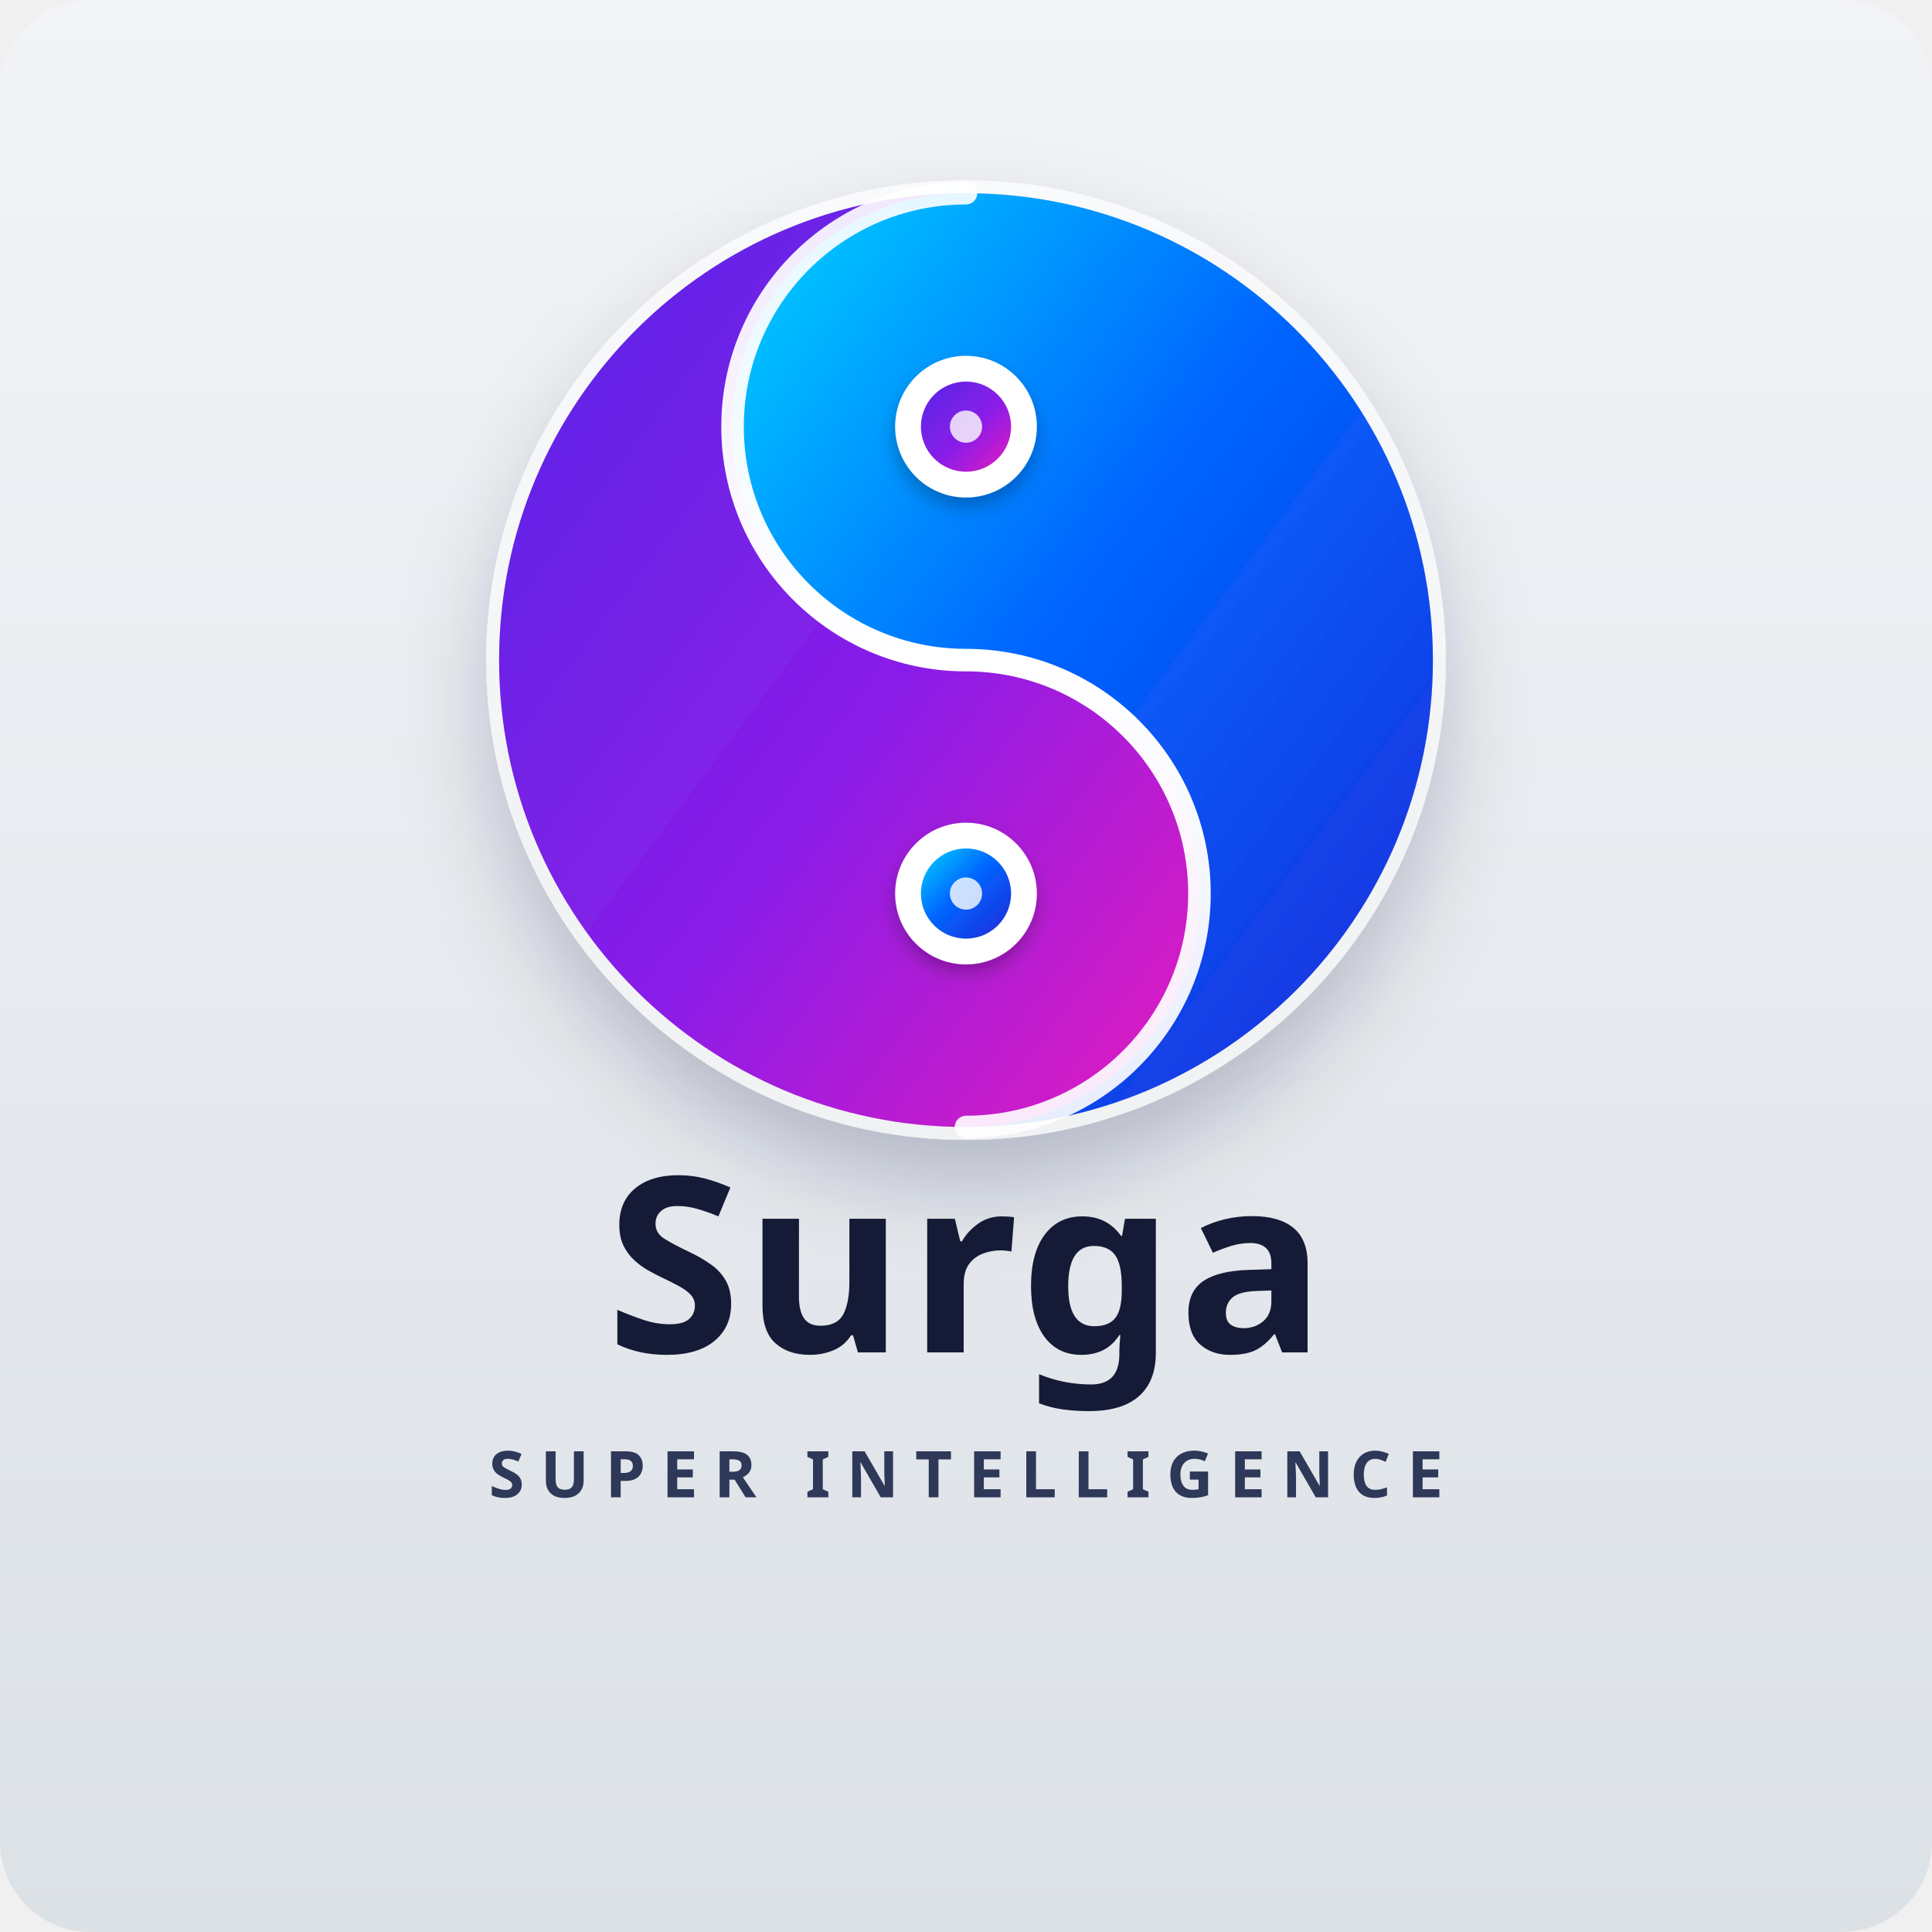
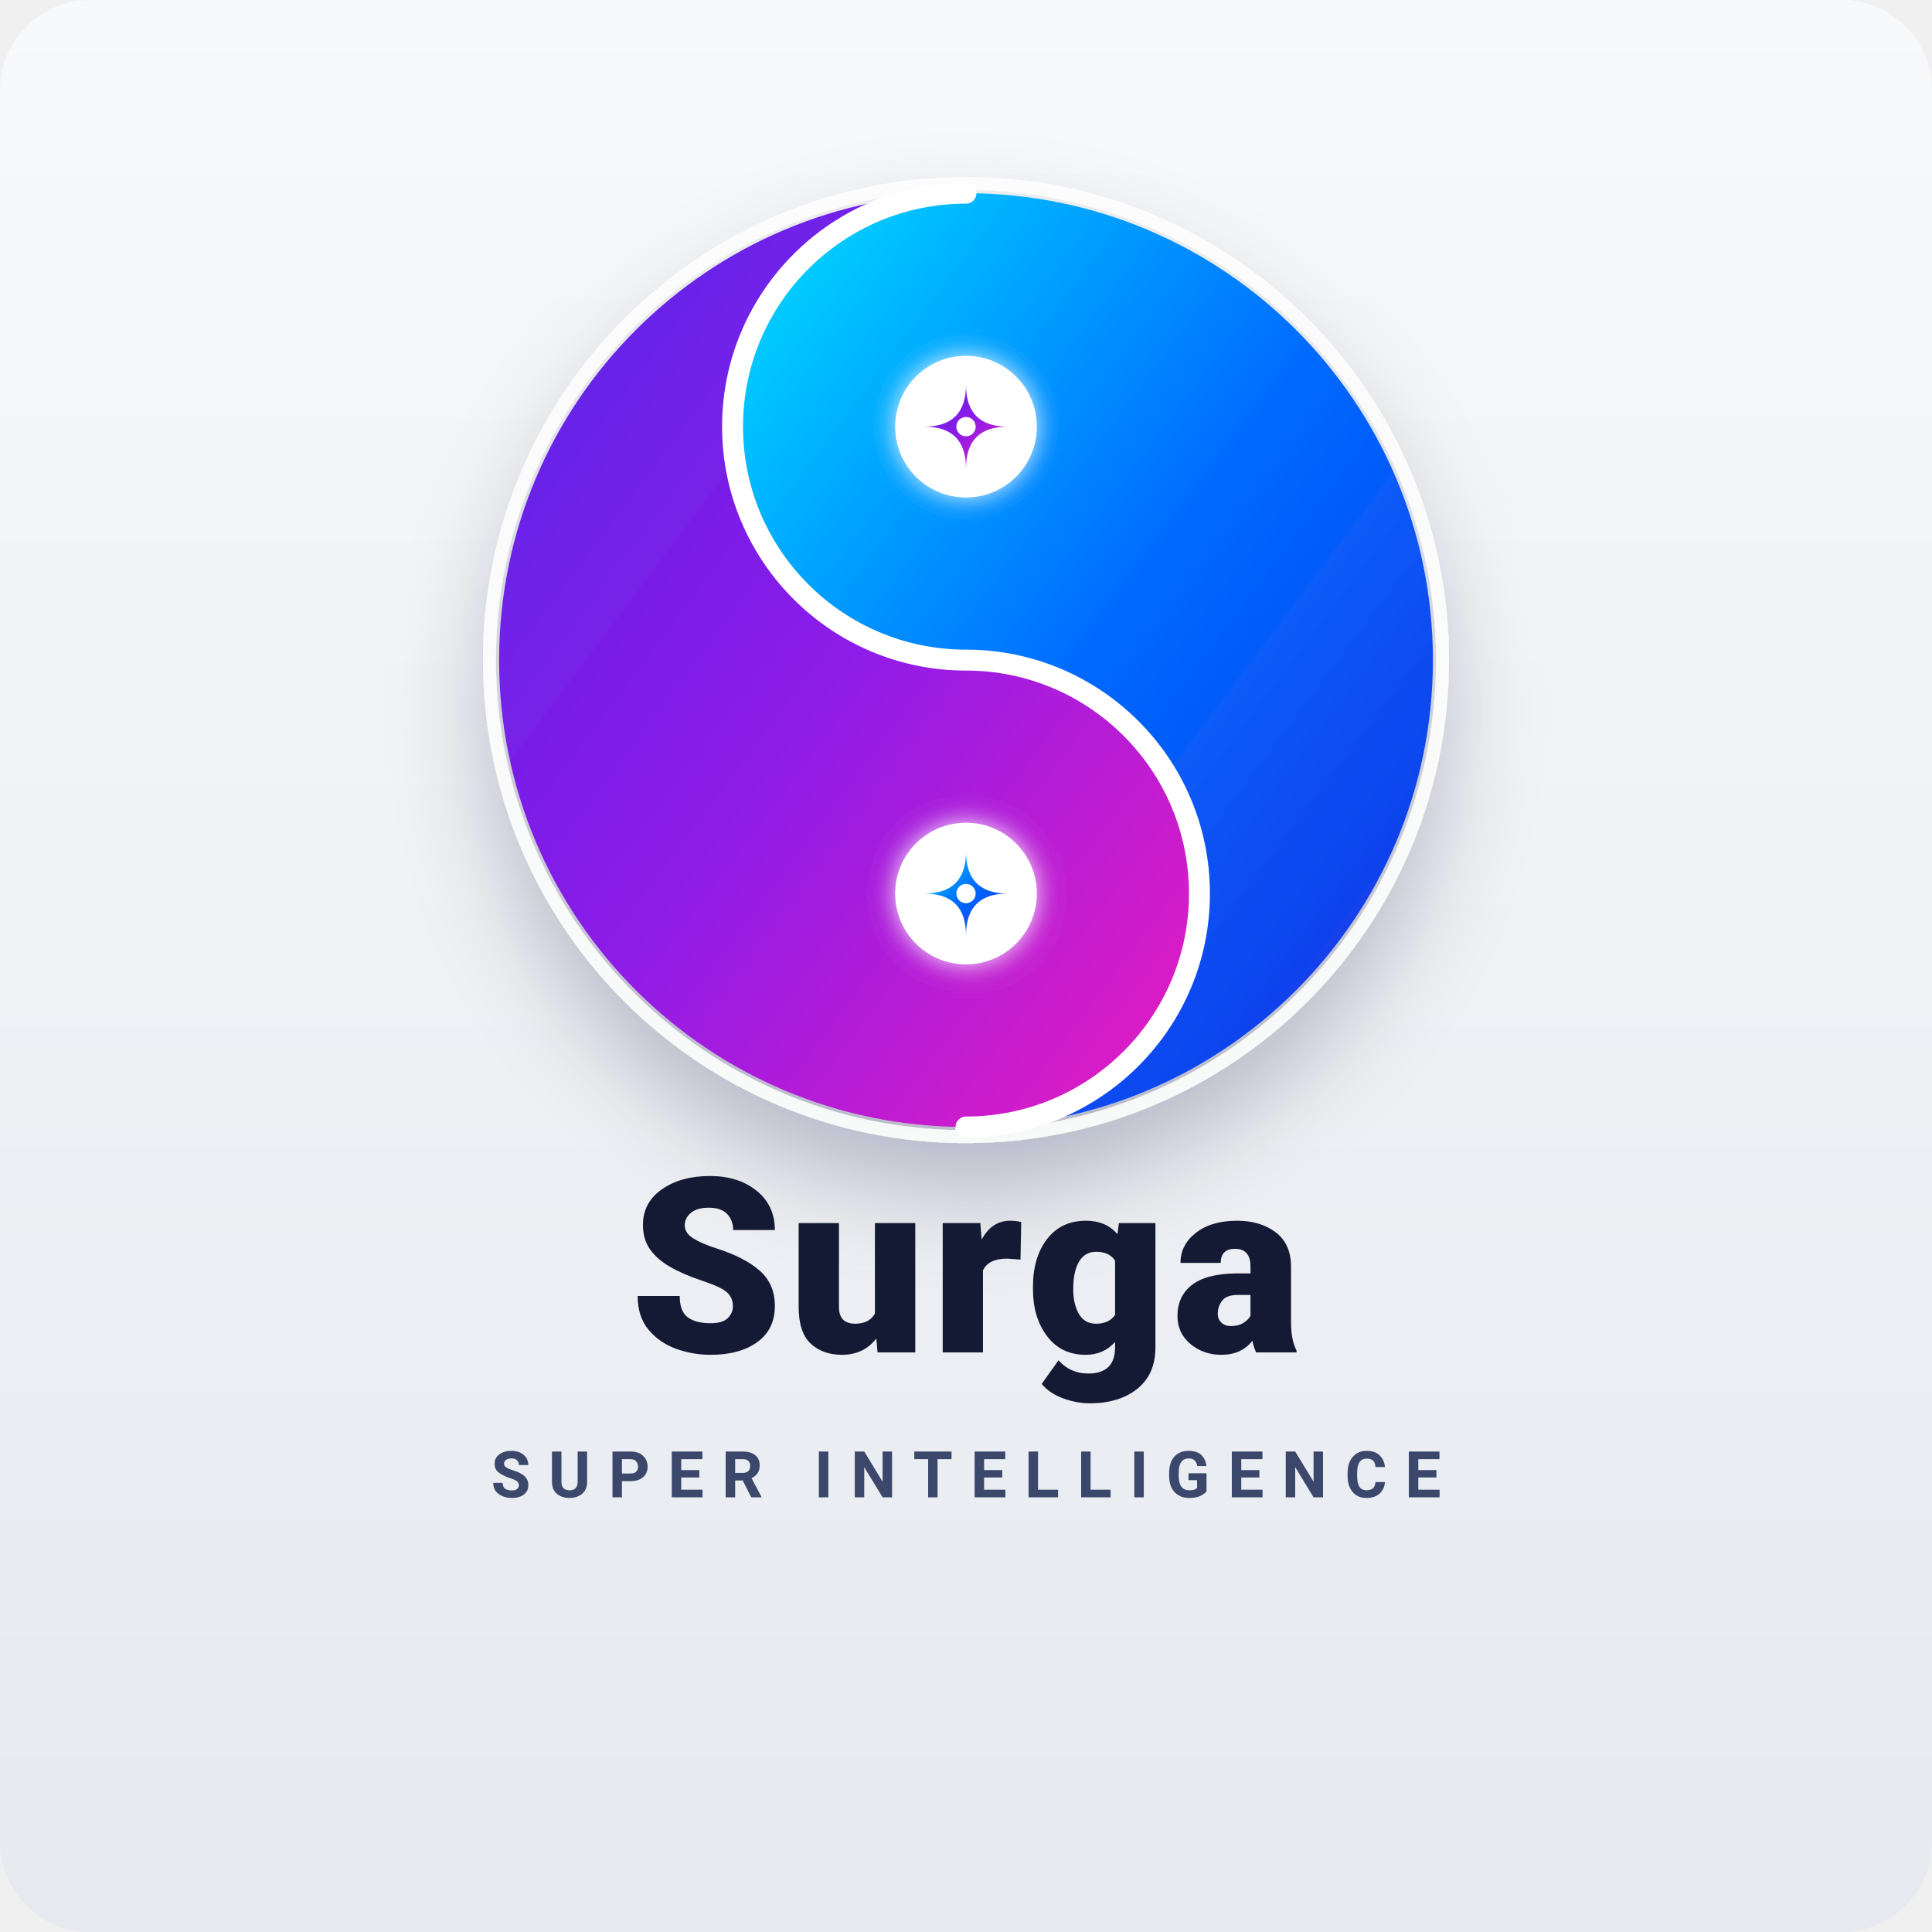
<svg xmlns="http://www.w3.org/2000/svg" viewBox="0 0 600 600" width="100%" height="100%">
  <defs>
-     <linearGradient id="bg-grad" x1="0%" y1="0%" x2="0%" y2="100%">
-       <stop offset="0%" stop-color="#f2f4f7" />
-       <stop offset="100%" stop-color="#dce1e6" />
+     <linearGradient id="k2-bg" x1="0%" y1="0%" x2="0%" y2="100%">
+       <stop offset="0%" stop-color="#f8f9fb" />
+       <stop offset="100%" stop-color="#e6e9ef" />
    </linearGradient>
-     <linearGradient id="blue-grad" x1="0%" y1="0%" x2="100%" y2="100%">
-       <stop offset="0%" stop-color="#00d5ff" />
-       <stop offset="45%" stop-color="#0066ff" />
-       <stop offset="100%" stop-color="#1f28d8" />
+     <linearGradient id="k2-blue" x1="0%" y1="0%" x2="100%" y2="100%">
+       <stop offset="0%" stop-color="#00e1ff" />
+       <stop offset="50%" stop-color="#006aff" />
+       <stop offset="100%" stop-color="#1b2ce2" />
    </linearGradient>
-     <linearGradient id="purple-grad" x1="0%" y1="0%" x2="100%" y2="100%">
-       <stop offset="0%" stop-color="#5522e6" />
-       <stop offset="55%" stop-color="#8a1fe8" />
-       <stop offset="100%" stop-color="#e61dbd" />
+     <linearGradient id="k2-purple" x1="0%" y1="0%" x2="100%" y2="100%">
+       <stop offset="0%" stop-color="#5522e8" />
+       <stop offset="50%" stop-color="#8e1ee8" />
+       <stop offset="100%" stop-color="#ea1fbe" />
    </linearGradient>
-     <linearGradient id="seam-glow" x1="0%" y1="0%" x2="0%" y2="100%">
-       <stop offset="0%" stop-color="#ffffff" stop-opacity="0.9" />
-       <stop offset="50%" stop-color="#ffffff" stop-opacity="1" />
-       <stop offset="100%" stop-color="#ffffff" stop-opacity="0.9" />
-     </linearGradient>
-     <filter id="emblem-shadow" x="-30%" y="-30%" width="160%" height="160%">
-       <feDropShadow dx="0" dy="14" stdDeviation="14" flood-color="#0c1738" flood-opacity="0.22" />
+     <filter id="k2-shadow" x="-30%" y="-30%" width="160%" height="160%">
+       <feDropShadow dx="0" dy="16" stdDeviation="15" flood-color="#0c1236" flood-opacity="0.24" />
    </filter>
-     <filter id="core-shadow" x="-30%" y="-30%" width="160%" height="160%">
-       <feDropShadow dx="0" dy="3" stdDeviation="3" flood-color="#000000" flood-opacity="0.25" />
+     <filter id="glow-spark" x="-50%" y="-50%" width="200%" height="200%">
+       <feDropShadow dx="0" dy="0" stdDeviation="4" flood-color="#ffffff" flood-opacity="0.9" />
    </filter>
  </defs>
-   <rect width="600" height="600" fill="url(#bg-grad)" rx="28" />
-   <g transform="translate(300, 205)" filter="url(#emblem-shadow)">
-     <circle cx="0" cy="0" r="147" fill="none" stroke="#ffffff" stroke-width="4" opacity="0.65" />
-     <path d="M 0 -145               A 145 145 0 0 1 0 145               A 72.5 72.5 0 0 0 0 0               A 72.5 72.5 0 0 1 0 -145               Z" fill="url(#blue-grad)" />
-     <path d="M 0 145               A 145 145 0 0 1 0 -145               A 72.5 72.5 0 0 0 0 0               A 72.5 72.5 0 0 1 0 145               Z" fill="url(#purple-grad)" />
-     <path d="M 0 -145               A 72.5 72.5 0 0 0 0 0               A 72.5 72.5 0 0 1 0 145" fill="none" stroke="url(#seam-glow)" stroke-width="7" stroke-linecap="round" />
-     <g transform="translate(0, -72.5)" filter="url(#core-shadow)">
+   <rect width="600" height="600" fill="url(#k2-bg)" rx="28" />
+   <g transform="translate(300, 205)" filter="url(#k2-shadow)">
+     <circle cx="0" cy="0" r="148" fill="none" stroke="#ffffff" stroke-width="4" opacity="0.8" />
+     <path d="M 0 -145               A 145 145 0 0 1 0 145               A 72.5 72.5 0 0 0 0 0               A 72.5 72.5 0 0 1 0 -145 Z" fill="url(#k2-blue)" />
+     <path d="M 0 145               A 145 145 0 0 1 0 -145               A 72.5 72.5 0 0 0 0 0               A 72.5 72.5 0 0 1 0 145 Z" fill="url(#k2-purple)" />
+     <path d="M 0 -145               A 72.5 72.5 0 0 0 0 0               A 72.5 72.5 0 0 1 0 145" fill="none" stroke="#ffffff" stroke-width="6.5" stroke-linecap="round" />
+     <g transform="translate(0, -72.5)" filter="url(#glow-spark)">
      <circle cx="0" cy="0" r="22" fill="#ffffff" />
-       <circle cx="0" cy="0" r="14" fill="url(#purple-grad)" />
-       <circle cx="0" cy="0" r="5" fill="#ffffff" opacity="0.8" />
+       <path d="M 0 -13 Q 0 0 13 0 Q 0 0 0 13 Q 0 0 -13 0 Q 0 0 0 -13 Z" fill="url(#k2-purple)" />
+       <circle cx="0" cy="0" r="3" fill="#ffffff" />
    </g>
-     <g transform="translate(0, 72.5)" filter="url(#core-shadow)">
+     <g transform="translate(0, 72.5)" filter="url(#glow-spark)">
      <circle cx="0" cy="0" r="22" fill="#ffffff" />
-       <circle cx="0" cy="0" r="14" fill="url(#blue-grad)" />
-       <circle cx="0" cy="0" r="5" fill="#ffffff" opacity="0.8" />
+       <path d="M 0 -13 Q 0 0 13 0 Q 0 0 0 13 Q 0 0 -13 0 Q 0 0 0 -13 Z" fill="url(#k2-blue)" />
+       <circle cx="0" cy="0" r="3" fill="#ffffff" />
    </g>
  </g>
  <g text-anchor="middle">
-     <text x="300" y="420" font-family="'Nunito', 'Segoe UI', system-ui, sans-serif" font-size="76" font-weight="800" fill="#151b36" letter-spacing="1">
+     <text x="300" y="420" font-family="'Segoe UI', Roboto, sans-serif" font-size="76" font-weight="800" fill="#141a33" letter-spacing="1.5">
      Surga
    </text>
-     <text x="300" y="465" font-family="'Segoe UI', system-ui, sans-serif" font-size="20" font-weight="700" fill="#2e3859" letter-spacing="5">
+     <text x="300" y="465" font-family="'Segoe UI', Roboto, sans-serif" font-size="20" font-weight="700" fill="#3b486b" letter-spacing="5.5">
      SUPER INTELLIGENCE
    </text>
  </g>
</svg>
